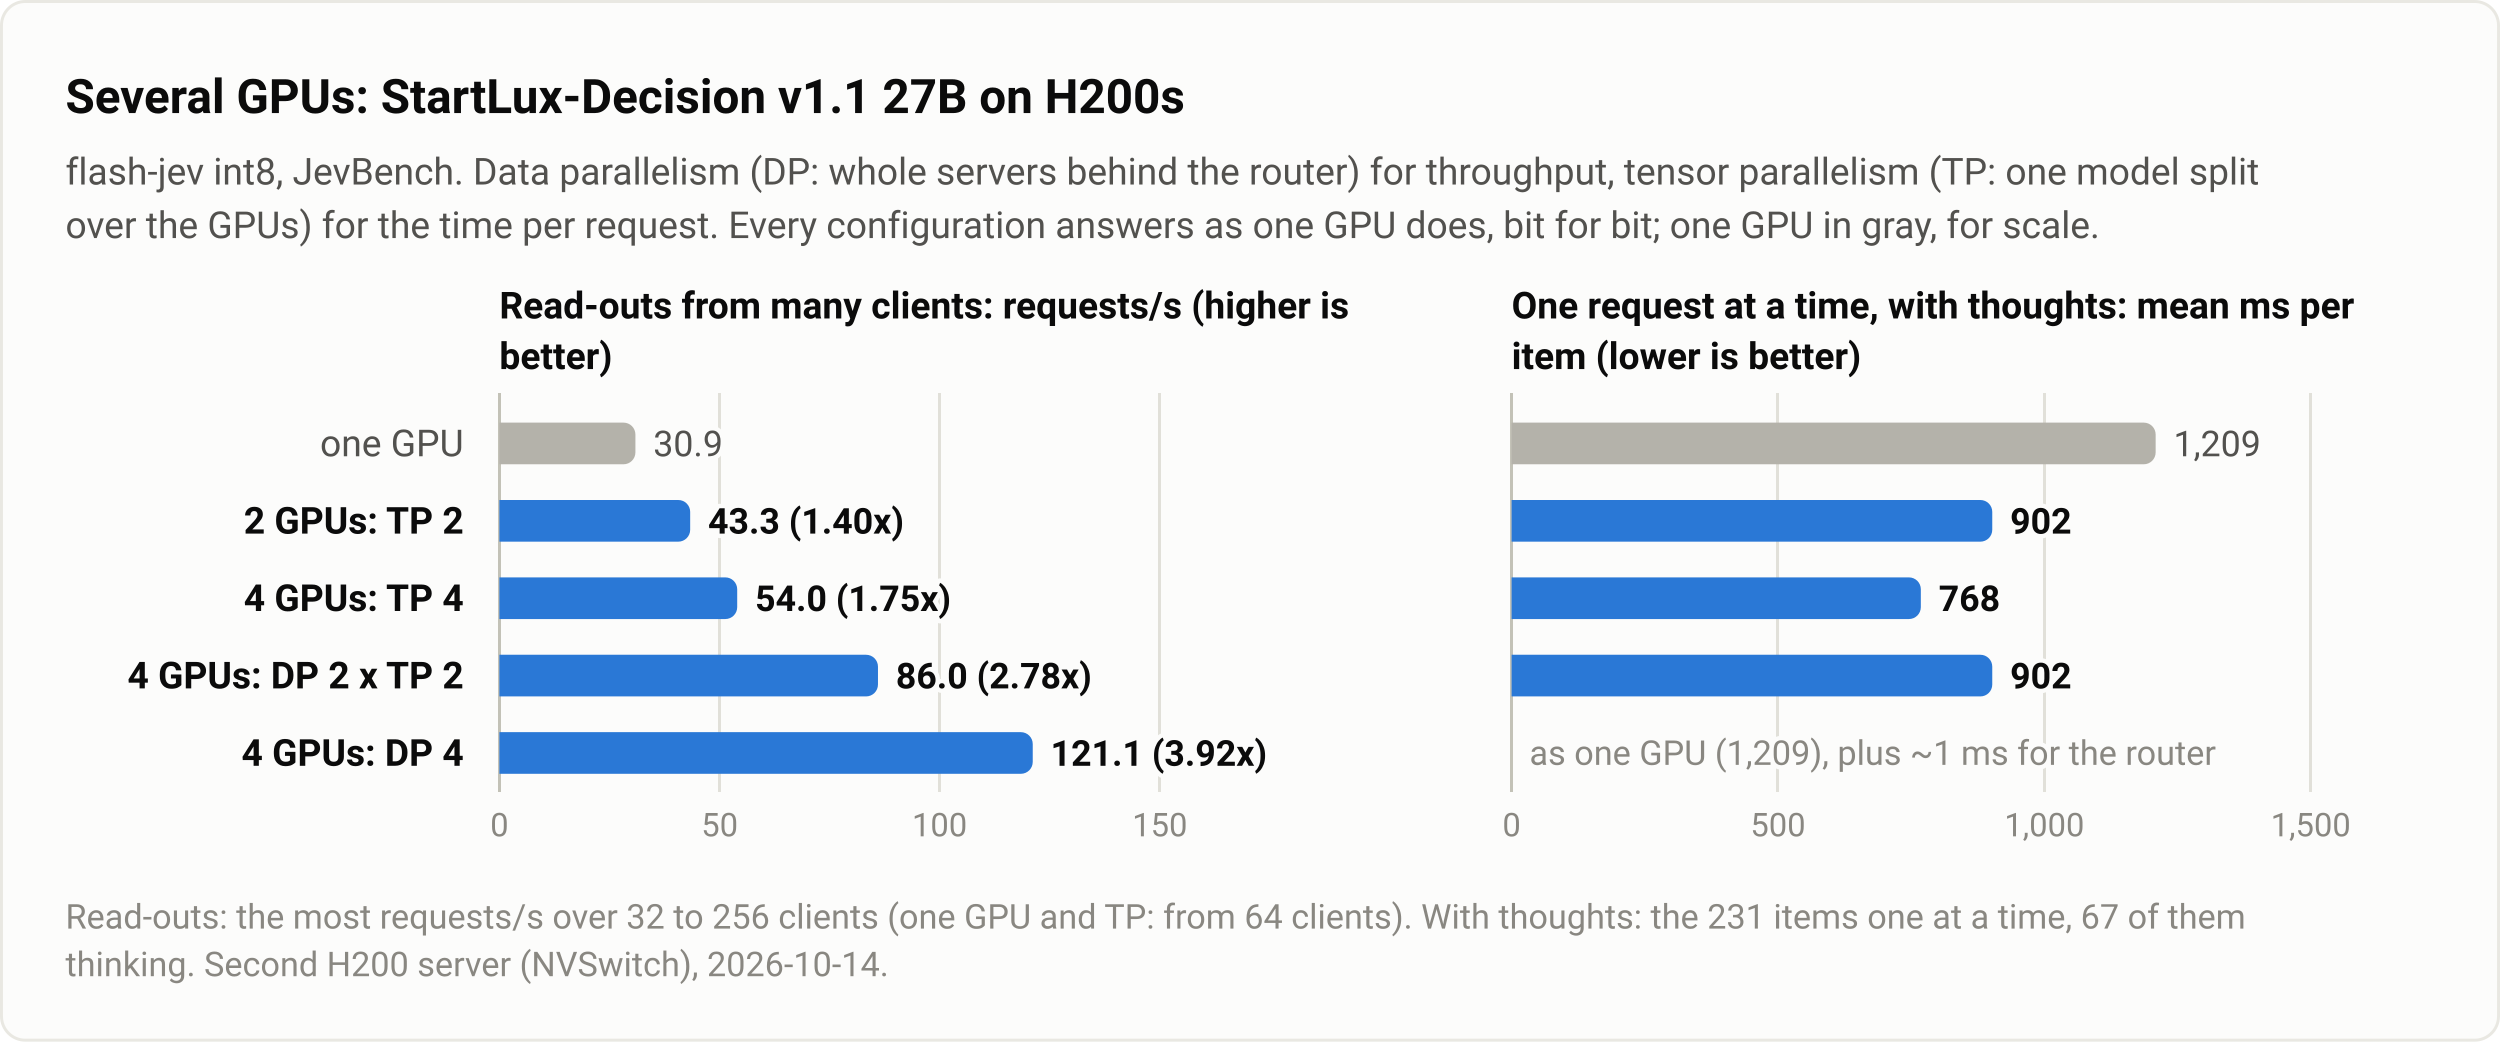
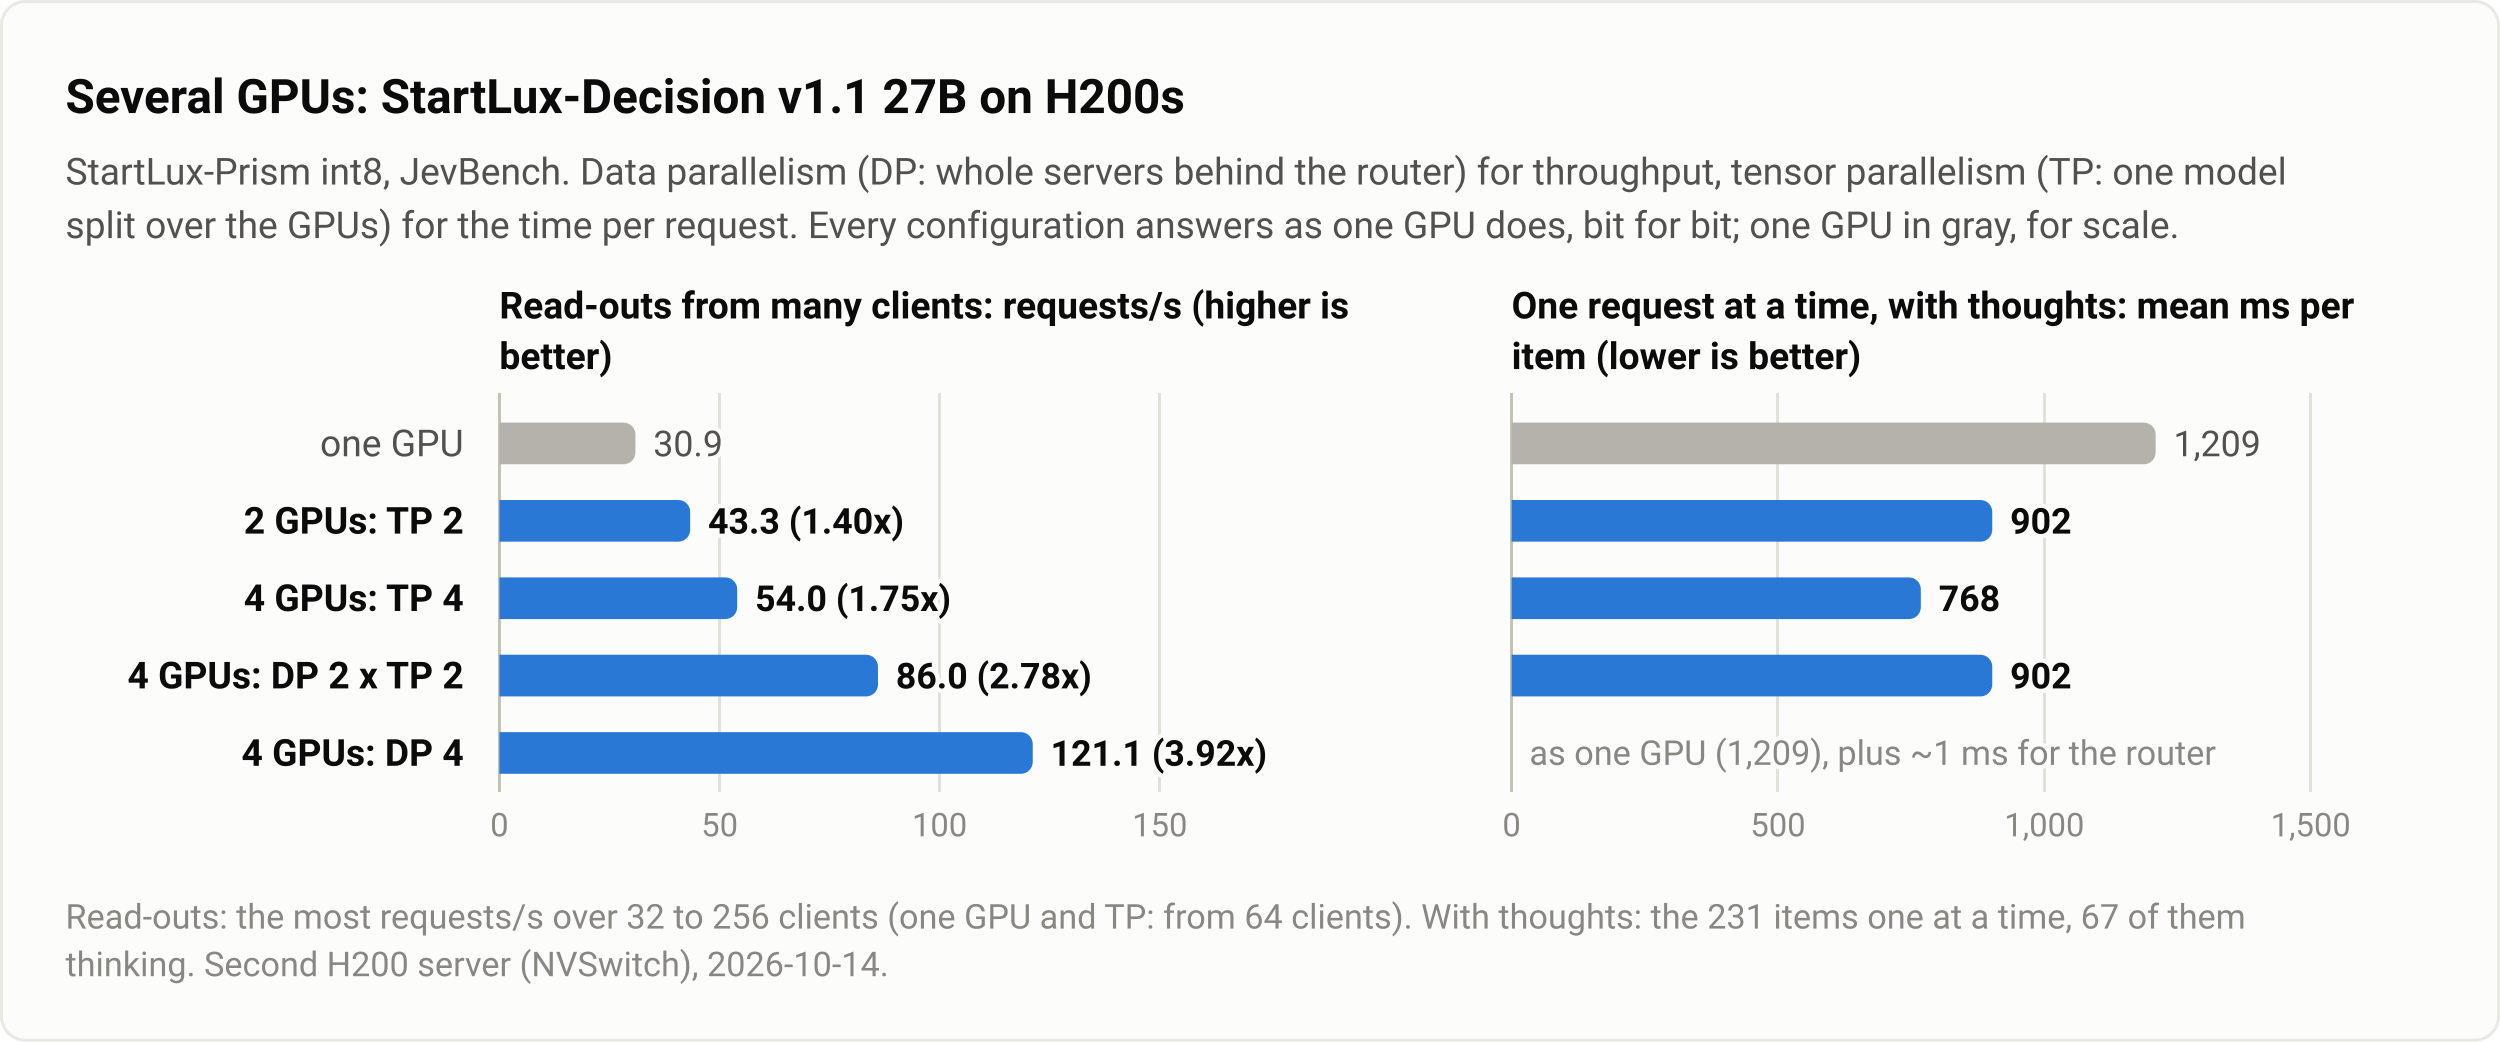
<svg xmlns="http://www.w3.org/2000/svg" width="840" height="350" viewBox="0 0 840 350" role="img" aria-labelledby="title desc" font-family="system-ui, -apple-system, 'Segoe UI', Roboto, 'Helvetica Neue', Arial, sans-serif">
  <rect x="0.5" y="0.5" width="839" height="349" rx="8" fill="#fcfcfb" stroke="#e9e8e2" />
  <text x="22.0" y="38.0" font-size="16" fill="#0b0b0b" text-anchor="start" font-weight="600">Several GPUs: StartLux-Decision v1.1 27B on H200s</text>
-   <text x="22.0" y="62.0" font-size="12.5" fill="#52514e" text-anchor="start" font-weight="400">flash-jev int8, JevBench. Data parallelism (DP: whole servers behind the router) for throughput, tensor parallelism (TP: one model split</text>
-   <text x="22.0" y="80.0" font-size="12.5" fill="#52514e" text-anchor="start" font-weight="400">over the GPUs) for the time per request. Every configuration answers as one GPU does, bit for bit; one GPU in gray, for scale.</text>
+   <text x="22.0" y="62.0" font-size="12.5" fill="#52514e" text-anchor="start" font-weight="400">StartLux-Prism int8, JevBench. Data parallelism (DP: whole servers behind the router) for throughput, tensor parallelism (TP: one model</text>
+   <text x="22.0" y="80.0" font-size="12.5" fill="#52514e" text-anchor="start" font-weight="400">split over the GPUs) for the time per request. Every configuration answers as one GPU does, bit for bit; one GPU in gray, for scale.</text>
  <text x="167.8" y="107.0" font-size="12.5" fill="#0b0b0b" text-anchor="start" font-weight="600">Read-outs from many clients: requests/s (higher is</text>
  <text x="167.8" y="124.0" font-size="12.5" fill="#0b0b0b" text-anchor="start" font-weight="600">better)</text>
  <text x="167.8" y="281.0" font-size="11" fill="#898781" text-anchor="middle" font-weight="400" style="font-variant-numeric: tabular-nums">0</text>
  <line x1="241.8" y1="132.0" x2="241.8" y2="266.0" stroke="#e1e0d9" stroke-width="1" shape-rendering="crispEdges" />
  <text x="241.8" y="281.0" font-size="11" fill="#898781" text-anchor="middle" font-weight="400" style="font-variant-numeric: tabular-nums">50</text>
  <line x1="315.7" y1="132.0" x2="315.7" y2="266.0" stroke="#e1e0d9" stroke-width="1" shape-rendering="crispEdges" />
  <text x="315.7" y="281.0" font-size="11" fill="#898781" text-anchor="middle" font-weight="400" style="font-variant-numeric: tabular-nums">100</text>
  <line x1="389.7" y1="132.0" x2="389.7" y2="266.0" stroke="#e1e0d9" stroke-width="1" shape-rendering="crispEdges" />
  <text x="389.7" y="281.0" font-size="11" fill="#898781" text-anchor="middle" font-weight="400" style="font-variant-numeric: tabular-nums">150</text>
  <line x1="167.8" y1="132.0" x2="167.8" y2="266.0" stroke="#c3c2b7" stroke-width="1" shape-rendering="crispEdges" />
  <path d="M167.8,142.0 H209.5 A4.0,4.0 0 0 1 213.5,146.0 V152.0 A4.0,4.0 0 0 1 209.5,156.0 H167.8 Z" fill="#b4b2aa" />
  <text x="219.5" y="153.3" font-size="12" fill="#52514e" text-anchor="start" font-weight="400" style="font-variant-numeric: tabular-nums" stroke="#fcfcfb" stroke-width="3" stroke-linejoin="round" paint-order="stroke">30.9</text>
  <path d="M167.8,168.0 H227.9 A4.0,4.0 0 0 1 231.9,172.0 V178.0 A4.0,4.0 0 0 1 227.9,182.0 H167.8 Z" fill="#2a78d6" />
  <text x="237.9" y="179.3" font-size="12" fill="#0b0b0b" text-anchor="start" font-weight="600" style="font-variant-numeric: tabular-nums" stroke="#fcfcfb" stroke-width="3" stroke-linejoin="round" paint-order="stroke">43.3 (1.40x)</text>
  <path d="M167.8,194.0 H243.7 A4.0,4.0 0 0 1 247.7,198.0 V204.0 A4.0,4.0 0 0 1 243.7,208.0 H167.8 Z" fill="#2a78d6" />
  <text x="253.7" y="205.3" font-size="12" fill="#0b0b0b" text-anchor="start" font-weight="600" style="font-variant-numeric: tabular-nums" stroke="#fcfcfb" stroke-width="3" stroke-linejoin="round" paint-order="stroke">54.0 (1.75x)</text>
  <path d="M167.8,220.0 H291.0 A4.0,4.0 0 0 1 295.0,224.0 V230.0 A4.0,4.0 0 0 1 291.0,234.0 H167.8 Z" fill="#2a78d6" />
  <text x="301.0" y="231.3" font-size="12" fill="#0b0b0b" text-anchor="start" font-weight="600" style="font-variant-numeric: tabular-nums" stroke="#fcfcfb" stroke-width="3" stroke-linejoin="round" paint-order="stroke">86.0 (2.78x)</text>
  <path d="M167.8,246.0 H343.0 A4.0,4.0 0 0 1 347.0,250.0 V256.0 A4.0,4.0 0 0 1 343.0,260.0 H167.8 Z" fill="#2a78d6" />
  <text x="353.0" y="257.3" font-size="12" fill="#0b0b0b" text-anchor="start" font-weight="600" style="font-variant-numeric: tabular-nums" stroke="#fcfcfb" stroke-width="3" stroke-linejoin="round" paint-order="stroke">121.1 (3.92x)</text>
  <text x="507.9" y="107.0" font-size="12.5" fill="#0b0b0b" text-anchor="start" font-weight="600">One request at a time, with thoughts: mean ms per</text>
  <text x="507.9" y="124.0" font-size="12.5" fill="#0b0b0b" text-anchor="start" font-weight="600">item (lower is better)</text>
  <text x="507.9" y="281.0" font-size="11" fill="#898781" text-anchor="middle" font-weight="400" style="font-variant-numeric: tabular-nums">0</text>
  <line x1="597.4" y1="132.0" x2="597.4" y2="266.0" stroke="#e1e0d9" stroke-width="1" shape-rendering="crispEdges" />
  <text x="597.4" y="281.0" font-size="11" fill="#898781" text-anchor="middle" font-weight="400" style="font-variant-numeric: tabular-nums">500</text>
  <line x1="686.9" y1="132.0" x2="686.9" y2="266.0" stroke="#e1e0d9" stroke-width="1" shape-rendering="crispEdges" />
  <text x="686.9" y="281.0" font-size="11" fill="#898781" text-anchor="middle" font-weight="400" style="font-variant-numeric: tabular-nums">1,000</text>
  <line x1="776.4" y1="132.0" x2="776.4" y2="266.0" stroke="#e1e0d9" stroke-width="1" shape-rendering="crispEdges" />
  <text x="776.4" y="281.0" font-size="11" fill="#898781" text-anchor="middle" font-weight="400" style="font-variant-numeric: tabular-nums">1,500</text>
  <line x1="507.9" y1="132.0" x2="507.9" y2="266.0" stroke="#c3c2b7" stroke-width="1" shape-rendering="crispEdges" />
  <path d="M507.9,142.0 H720.3 A4.0,4.0 0 0 1 724.3,146.0 V152.0 A4.0,4.0 0 0 1 720.3,156.0 H507.9 Z" fill="#b4b2aa" />
  <text x="730.3" y="153.3" font-size="12" fill="#52514e" text-anchor="start" font-weight="400" style="font-variant-numeric: tabular-nums" stroke="#fcfcfb" stroke-width="3" stroke-linejoin="round" paint-order="stroke">1,209</text>
  <path d="M507.9,168.0 H665.4 A4.0,4.0 0 0 1 669.4,172.0 V178.0 A4.0,4.0 0 0 1 665.4,182.0 H507.9 Z" fill="#2a78d6" />
  <text x="675.4" y="179.3" font-size="12" fill="#0b0b0b" text-anchor="start" font-weight="600" style="font-variant-numeric: tabular-nums" stroke="#fcfcfb" stroke-width="3" stroke-linejoin="round" paint-order="stroke">902</text>
  <path d="M507.9,194.0 H641.4 A4.0,4.0 0 0 1 645.4,198.0 V204.0 A4.0,4.0 0 0 1 641.4,208.0 H507.9 Z" fill="#2a78d6" />
  <text x="651.4" y="205.3" font-size="12" fill="#0b0b0b" text-anchor="start" font-weight="600" style="font-variant-numeric: tabular-nums" stroke="#fcfcfb" stroke-width="3" stroke-linejoin="round" paint-order="stroke">768</text>
  <path d="M507.9,220.0 H665.4 A4.0,4.0 0 0 1 669.4,224.0 V230.0 A4.0,4.0 0 0 1 665.4,234.0 H507.9 Z" fill="#2a78d6" />
  <text x="675.4" y="231.3" font-size="12" fill="#0b0b0b" text-anchor="start" font-weight="600" style="font-variant-numeric: tabular-nums" stroke="#fcfcfb" stroke-width="3" stroke-linejoin="round" paint-order="stroke">902</text>
  <text x="513.9" y="257.0" font-size="11.5" fill="#898781" text-anchor="start" font-weight="400" stroke="#fcfcfb" stroke-width="3" stroke-linejoin="round" paint-order="stroke">as one GPU (1,209), plus ~1 ms for the router</text>
  <text x="155.8" y="153.3" font-size="12.5" fill="#52514e" text-anchor="end" font-weight="400">one GPU</text>
  <text x="155.8" y="179.3" font-size="12.5" fill="#0b0b0b" text-anchor="end" font-weight="600">2 GPUs: TP 2</text>
  <text x="155.8" y="205.3" font-size="12.5" fill="#0b0b0b" text-anchor="end" font-weight="600">4 GPUs: TP 4</text>
  <text x="155.8" y="231.3" font-size="12.5" fill="#0b0b0b" text-anchor="end" font-weight="600">4 GPUs: DP 2 x TP 2</text>
  <text x="155.8" y="257.3" font-size="12.5" fill="#0b0b0b" text-anchor="end" font-weight="600">4 GPUs: DP 4</text>
  <text x="22.0" y="312.0" font-size="11.5" fill="#898781" text-anchor="start" font-weight="400">Read-outs: the most requests/s over 32 to 256 clients (one GPU and TP: from 64 clients). With thoughts: the 231 items one at a time, 67 of them</text>
  <text x="22.0" y="328.0" font-size="11.5" fill="#898781" text-anchor="start" font-weight="400">thinking. Second H200 server (NVSwitch), 2026-10-14.</text>
</svg>
